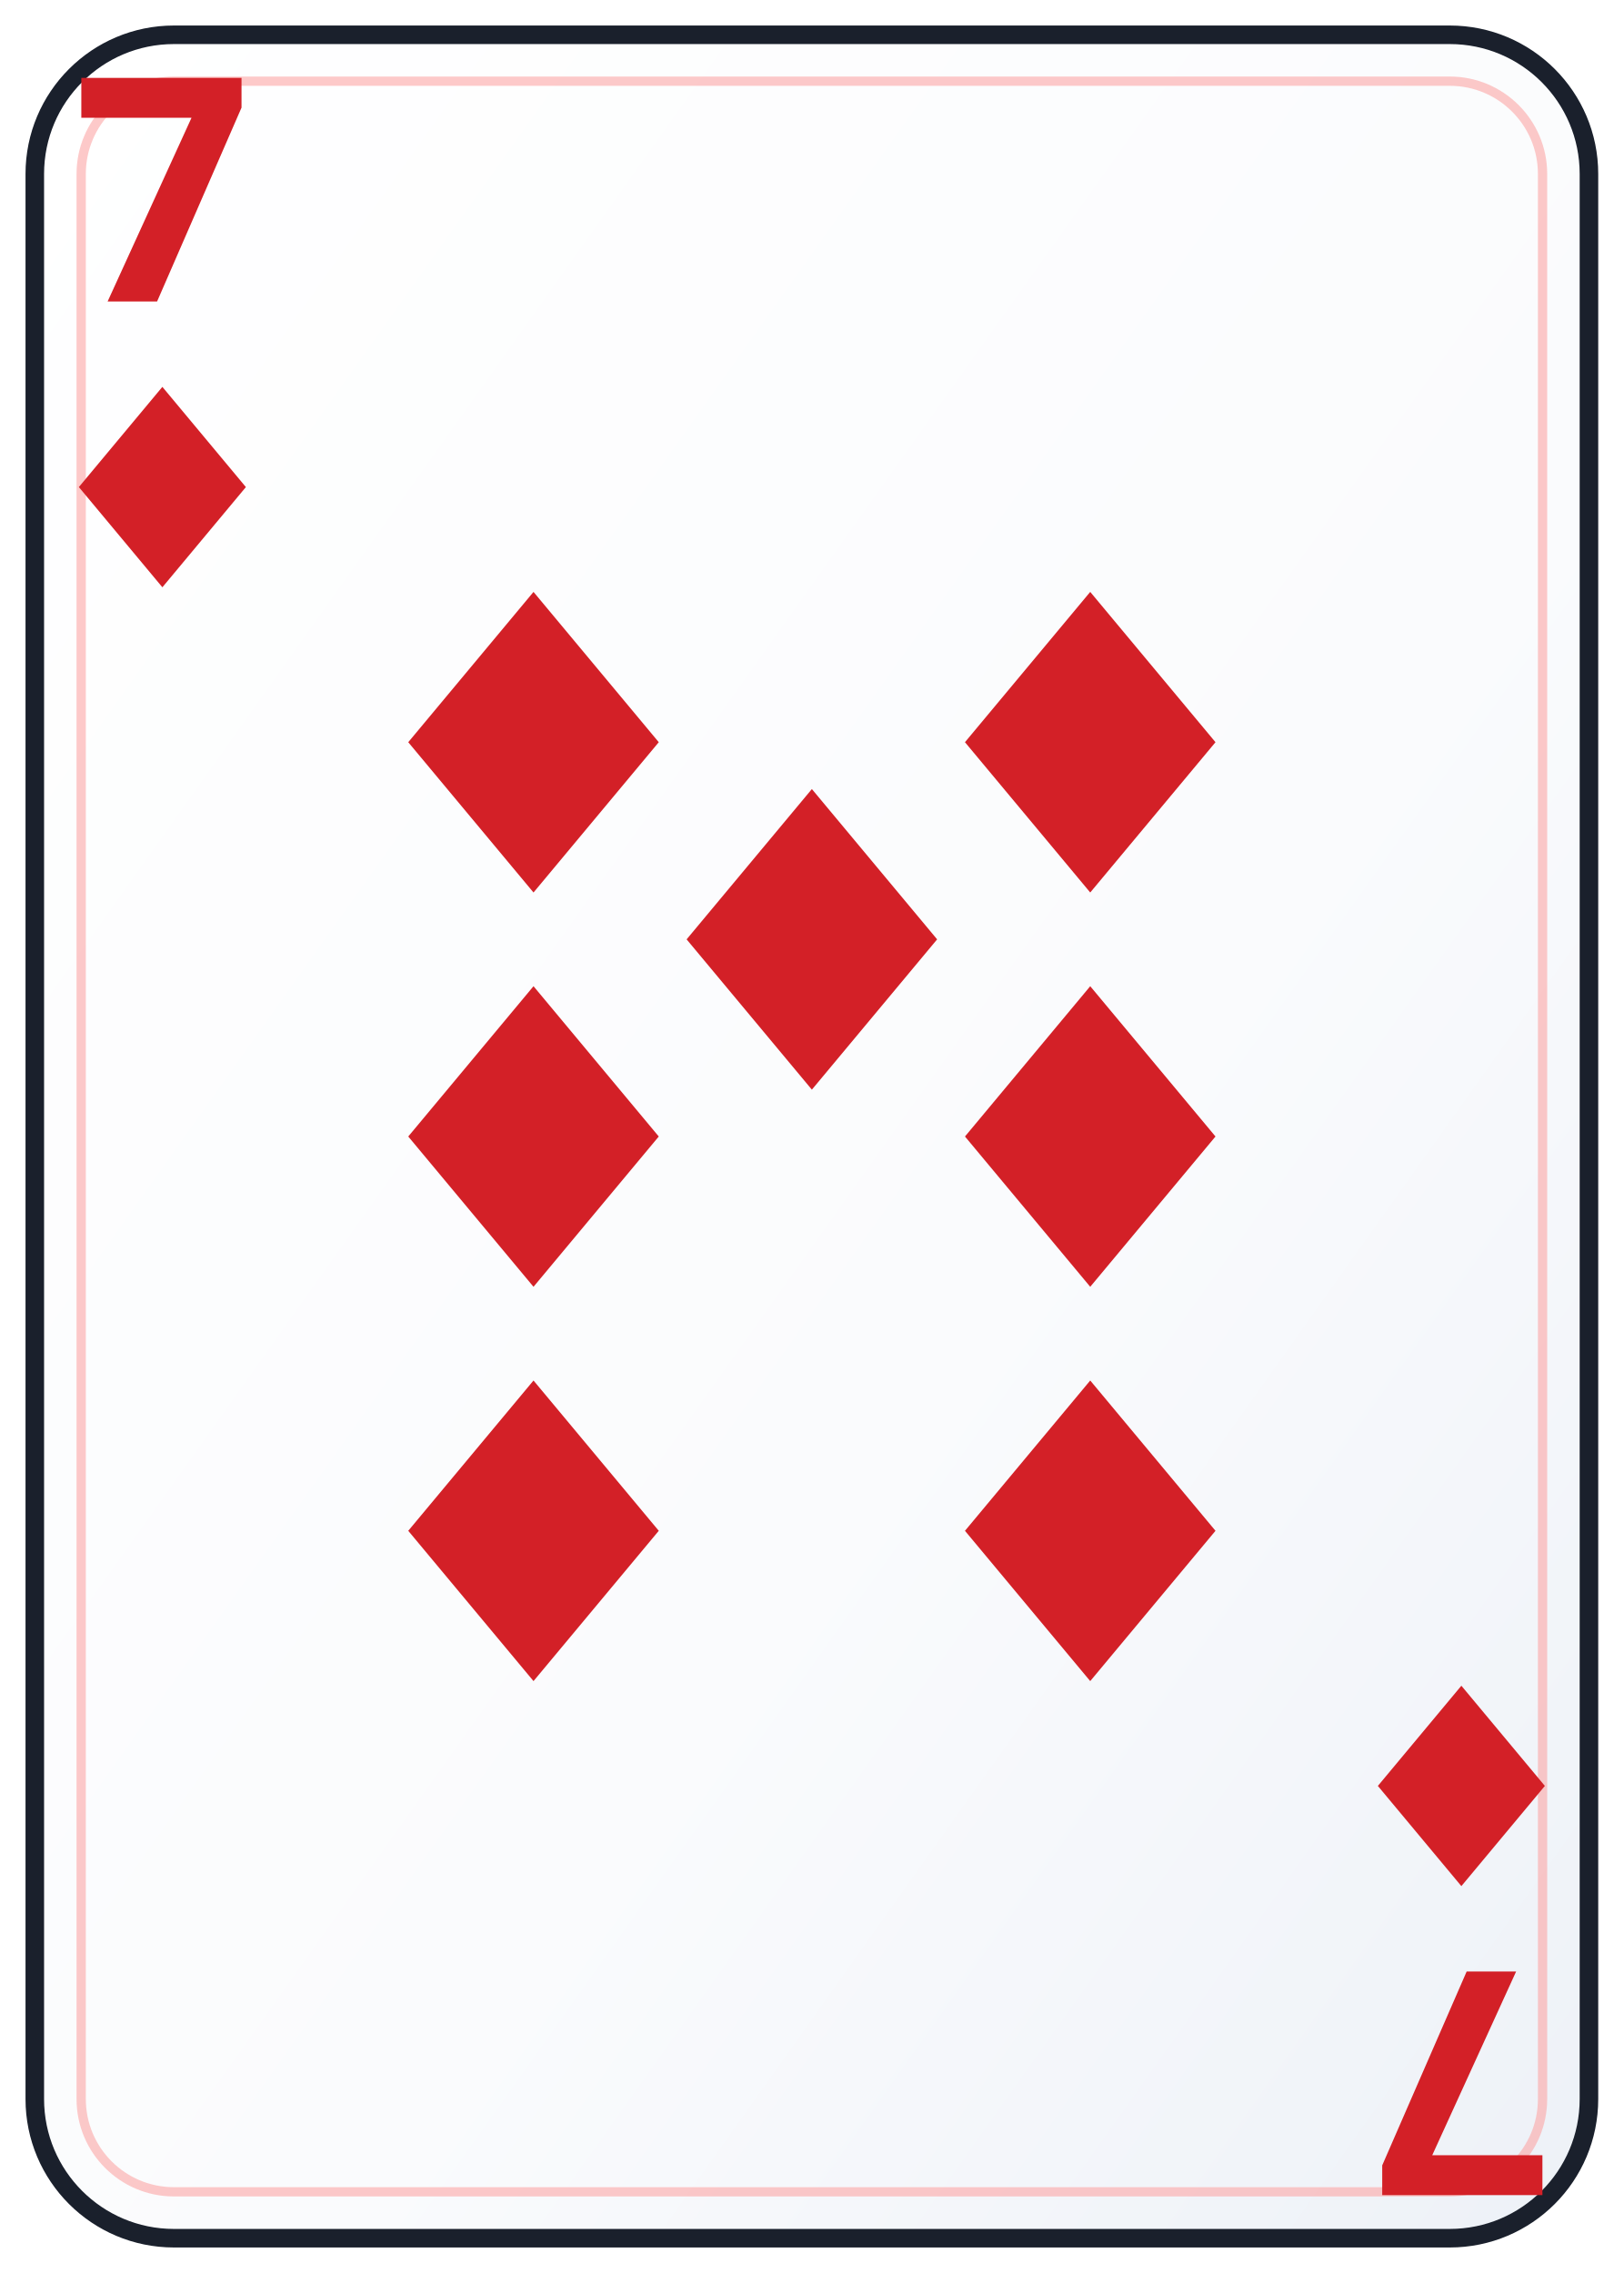
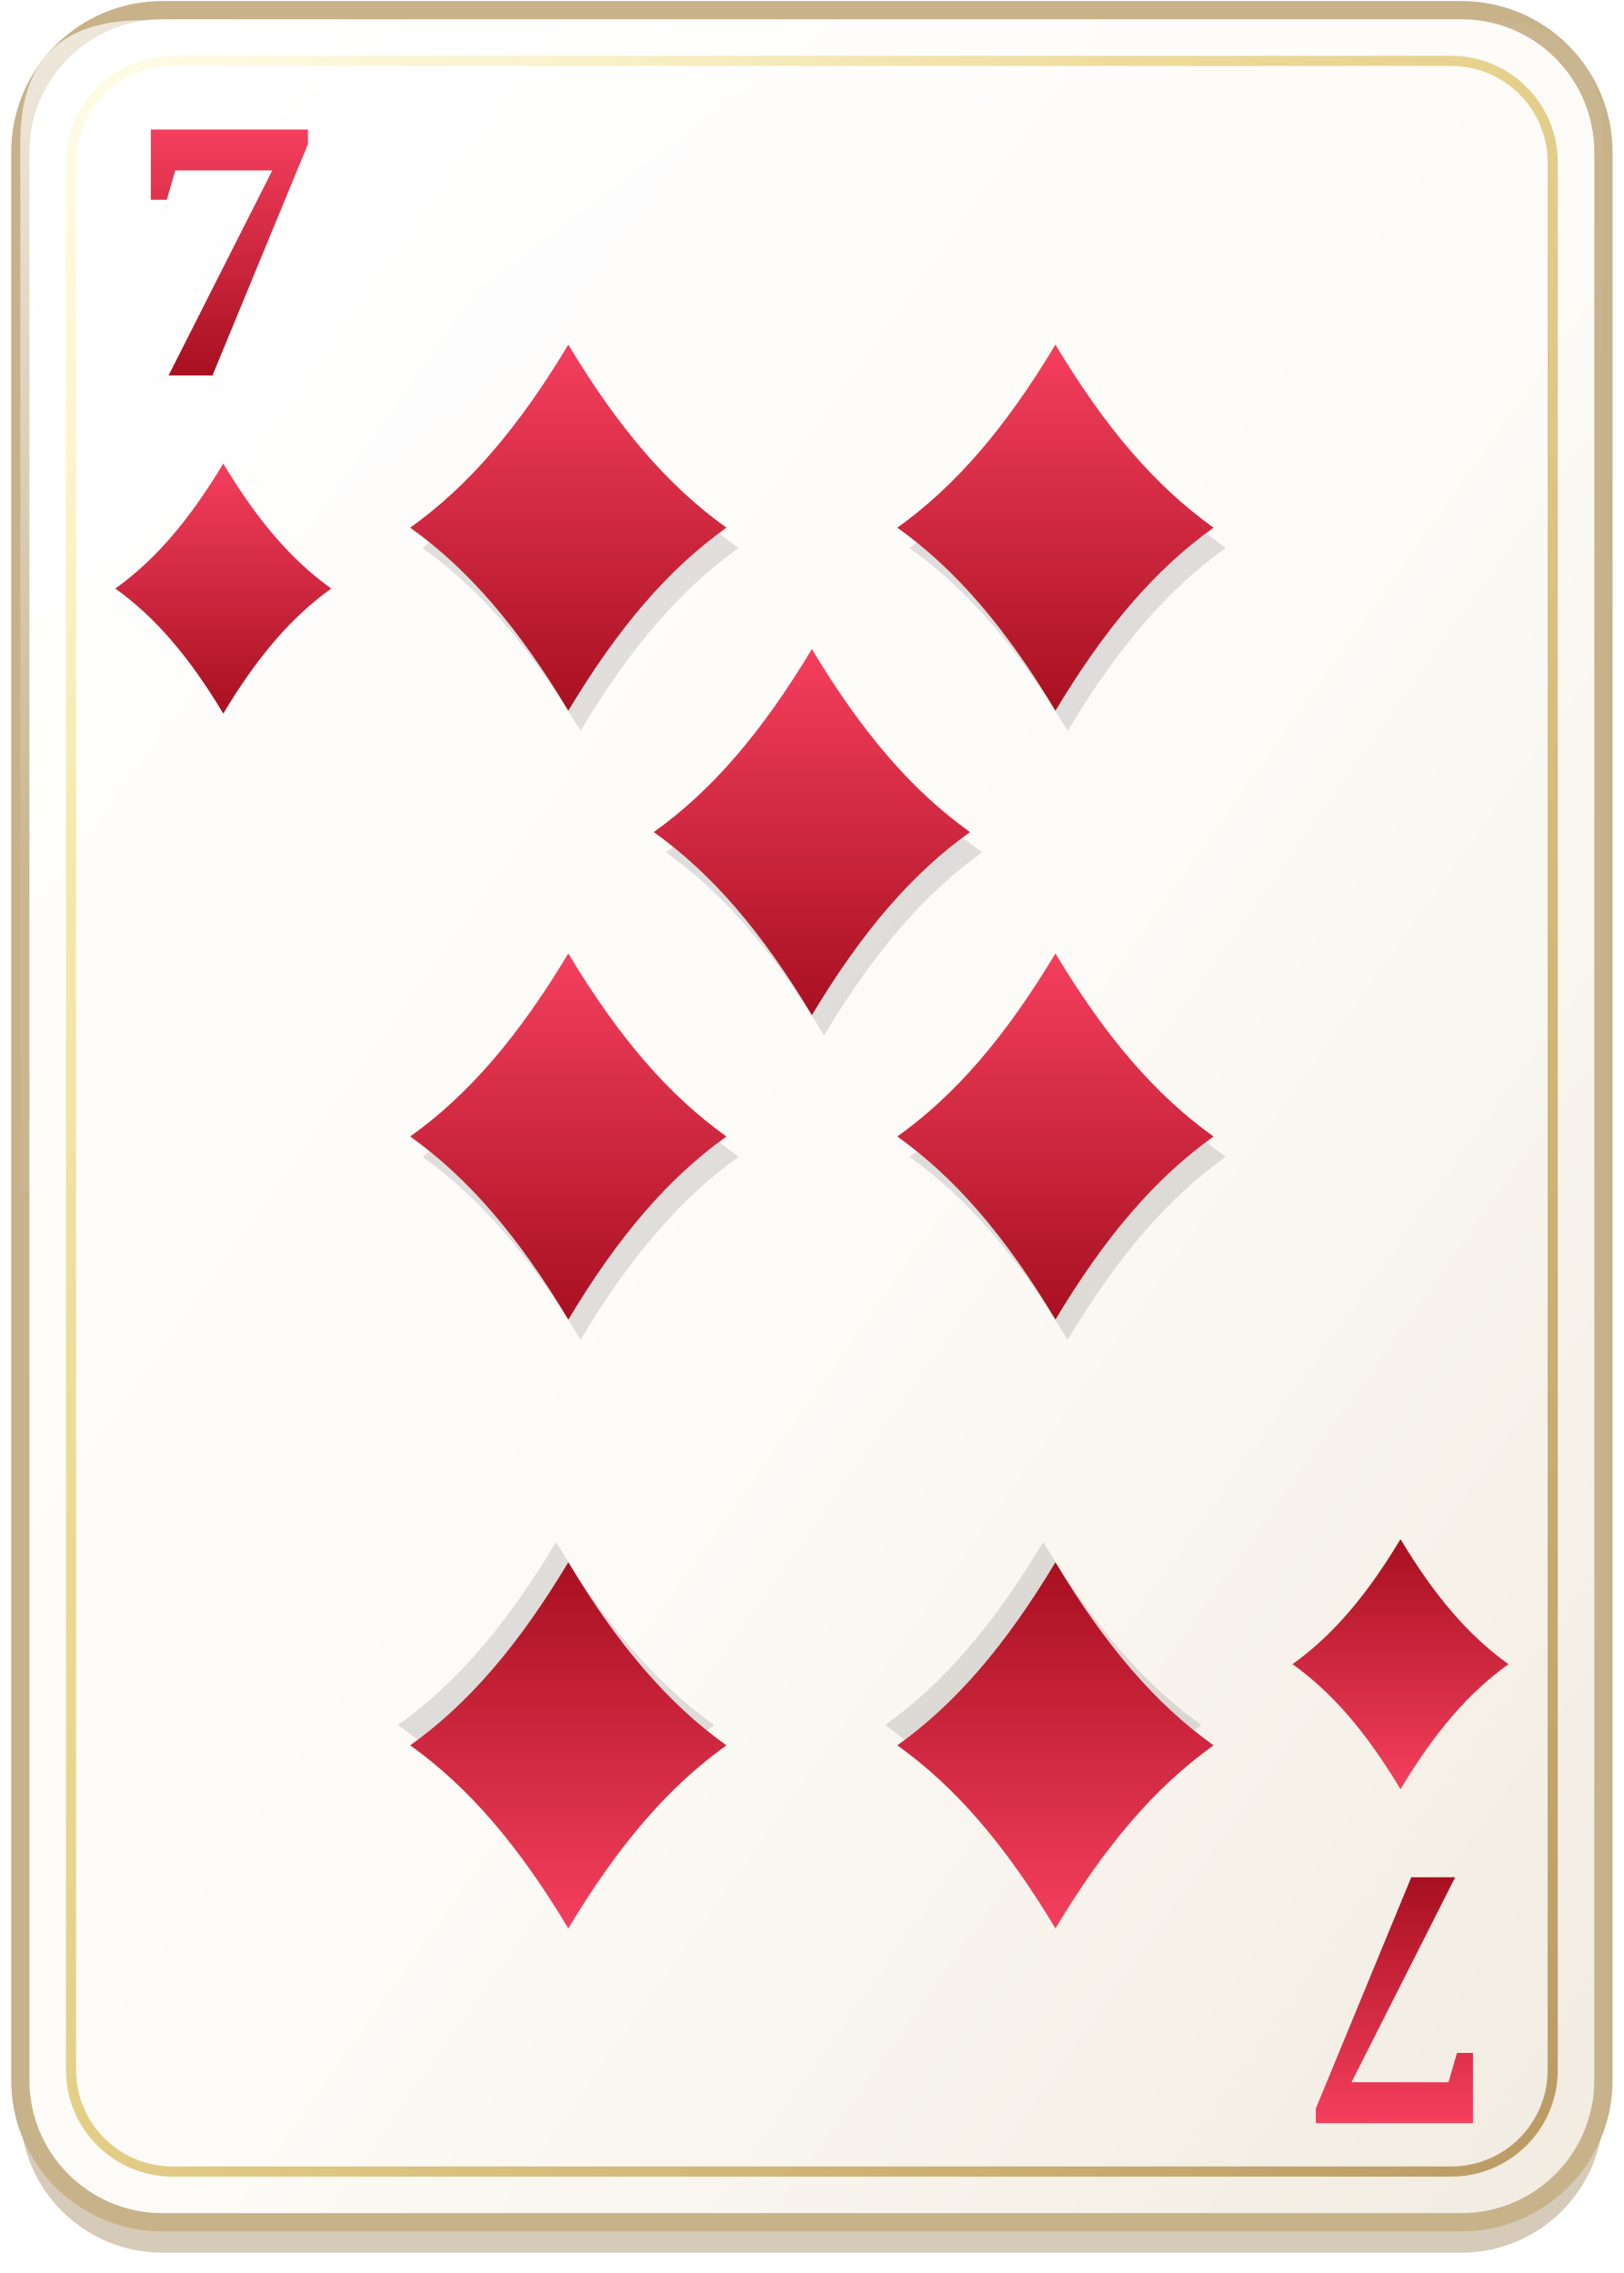
- <svg xmlns="http://www.w3.org/2000/svg" viewBox="0 0 140 196" width="140" height="196">
+ <svg xmlns="http://www.w3.org/2000/svg" viewBox="0 0 160 224" width="160" height="224">
  <defs>
-     <linearGradient id="cardBg" x1="0%" y1="0%" x2="100%" y2="100%">
+     <linearGradient id="cardFace" x1="0%" y1="0%" x2="100%" y2="100%">
      <stop offset="0%" stop-color="#ffffff" />
-       <stop offset="60%" stop-color="#fafbfd" />
-       <stop offset="100%" stop-color="#edf1f7" />
+       <stop offset="55%" stop-color="#fdfbf7" />
+       <stop offset="100%" stop-color="#f1ebe0" />
    </linearGradient>
+     <linearGradient id="gloss" x1="0%" y1="0%" x2="80%" y2="80%">
+       <stop offset="0%" stop-color="#ffffff" stop-opacity="0.72" />
+       <stop offset="45%" stop-color="#ffffff" stop-opacity="0.06" />
+       <stop offset="100%" stop-color="#ffffff" stop-opacity="0" />
+     </linearGradient>
+     <linearGradient id="goldGrad" x1="0%" y1="0%" x2="100%" y2="100%">
+       <stop offset="0%" stop-color="#fef08a" />
+       <stop offset="48%" stop-color="#d4af37" />
+       <stop offset="100%" stop-color="#92600a" />
+     </linearGradient>
+     <linearGradient id="suitGrad" x1="0%" y1="0%" x2="0%" y2="100%">
+       <stop offset="0%" stop-color="#f43f5e" />
+       <stop offset="100%" stop-color="#a81020" />
+     </linearGradient>
+     <radialGradient id="aceHalo" cx="50%" cy="50%" r="50%">
+       <stop offset="0%" stop-color="#fecdd3" stop-opacity="0.85" />
+       <stop offset="100%" stop-color="#ffffff" stop-opacity="0" />
+     </radialGradient>
  </defs>
-   <rect x="3" y="3" width="134" height="190" rx="12" fill="url(#cardBg)" stroke="#1a202c" stroke-width="1.6" />
-   <rect x="7" y="7" width="126" height="182" rx="8" fill="none" stroke="#fca5a5" stroke-width="0.8" opacity="0.6" />
-   <g transform="translate(14, 26)">
-     <text x="0" y="0" font-family="'Cinzel', 'Segoe UI', 'Helvetica Neue', serif" font-size="27" font-weight="800" text-anchor="middle" fill="#d32027">7</text>
-     <path d="M 0 -18 L 15 0 L 0 18 L -15 0 Z" fill="#d32027" transform="translate(0, 16) scale(0.48)" />
+   <rect x="2" y="2" width="156" height="220" rx="14" fill="#d6cbb8" />
+   <rect x="2" y="1" width="156" height="218" rx="14" fill="url(#cardFace)" stroke="#c7b28a" stroke-width="1.8" />
+   <rect x="7" y="6" width="146" height="208" rx="10" fill="none" stroke="url(#goldGrad)" stroke-width="1" opacity="0.58" />
+   <path d="M 14 2 L 146 2 Q 158 2 158 14 L 158 76 Q 75 56 2 118 L 2 14 Q 2 2 14 2 Z" fill="url(#gloss)" />
+   <g transform="translate(22, 37)">
+     <text x="0" y="0" font-family="'Georgia', 'Times New Roman', 'Segoe UI', serif" font-size="37" font-weight="900" letter-spacing="0" text-anchor="middle" fill="url(#suitGrad)">7</text>
+     <path d="M 0 -22 C 6 -12, 12 -5, 19 0 C 12 5, 6 12, 0 22 C -6 12, -12 5, -19 0 C -12 -5, -6 -12, 0 -22 Z" fill="url(#suitGrad)" transform="translate(0, 21) scale(0.56)" />
  </g>
-   <path d="M 0 -18 L 15 0 L 0 18 L -15 0 Z" fill="#d32027" transform="translate(46, 64) scale(0.72)" />
-   <path d="M 0 -18 L 15 0 L 0 18 L -15 0 Z" fill="#d32027" transform="translate(94, 64) scale(0.72)" />
-   <path d="M 0 -18 L 15 0 L 0 18 L -15 0 Z" fill="#d32027" transform="translate(70, 81) scale(0.72)" />
-   <path d="M 0 -18 L 15 0 L 0 18 L -15 0 Z" fill="#d32027" transform="translate(46, 98) scale(0.72)" />
-   <path d="M 0 -18 L 15 0 L 0 18 L -15 0 Z" fill="#d32027" transform="translate(94, 98) scale(0.72)" />
-   <path d="M 0 -18 L 15 0 L 0 18 L -15 0 Z" fill="#d32027" transform="translate(46, 132) scale(0.72)" />
-   <path d="M 0 -18 L 15 0 L 0 18 L -15 0 Z" fill="#d32027" transform="translate(94, 132) scale(0.72)" />
-   <g transform="translate(126, 170) rotate(180)">
-     <text x="0" y="0" font-family="'Cinzel', 'Segoe UI', 'Helvetica Neue', serif" font-size="27" font-weight="800" text-anchor="middle" fill="#d32027">7</text>
-     <path d="M 0 -18 L 15 0 L 0 18 L -15 0 Z" fill="#d32027" transform="translate(0, 16) scale(0.48)" />
+   <g transform="translate(56, 52)">
+     <path d="M 0 -22 C 6 -12, 12 -5, 19 0 C 12 5, 6 12, 0 22 C -6 12, -12 5, -19 0 C -12 -5, -6 -12, 0 -22 Z" fill="rgba(0,0,0,0.12)" transform="translate(1.2, 2) scale(0.82)" />
+     <path d="M 0 -22 C 6 -12, 12 -5, 19 0 C 12 5, 6 12, 0 22 C -6 12, -12 5, -19 0 C -12 -5, -6 -12, 0 -22 Z" fill="url(#suitGrad)" transform="scale(0.82)" />
+   </g>
+   <g transform="translate(104, 52)">
+     <path d="M 0 -22 C 6 -12, 12 -5, 19 0 C 12 5, 6 12, 0 22 C -6 12, -12 5, -19 0 C -12 -5, -6 -12, 0 -22 Z" fill="rgba(0,0,0,0.12)" transform="translate(1.2, 2) scale(0.82)" />
+     <path d="M 0 -22 C 6 -12, 12 -5, 19 0 C 12 5, 6 12, 0 22 C -6 12, -12 5, -19 0 C -12 -5, -6 -12, 0 -22 Z" fill="url(#suitGrad)" transform="scale(0.82)" />
+   </g>
+   <g transform="translate(80, 82)">
+     <path d="M 0 -22 C 6 -12, 12 -5, 19 0 C 12 5, 6 12, 0 22 C -6 12, -12 5, -19 0 C -12 -5, -6 -12, 0 -22 Z" fill="rgba(0,0,0,0.12)" transform="translate(1.2, 2) scale(0.82)" />
+     <path d="M 0 -22 C 6 -12, 12 -5, 19 0 C 12 5, 6 12, 0 22 C -6 12, -12 5, -19 0 C -12 -5, -6 -12, 0 -22 Z" fill="url(#suitGrad)" transform="scale(0.82)" />
+   </g>
+   <g transform="translate(56, 112)">
+     <path d="M 0 -22 C 6 -12, 12 -5, 19 0 C 12 5, 6 12, 0 22 C -6 12, -12 5, -19 0 C -12 -5, -6 -12, 0 -22 Z" fill="rgba(0,0,0,0.12)" transform="translate(1.2, 2) scale(0.82)" />
+     <path d="M 0 -22 C 6 -12, 12 -5, 19 0 C 12 5, 6 12, 0 22 C -6 12, -12 5, -19 0 C -12 -5, -6 -12, 0 -22 Z" fill="url(#suitGrad)" transform="scale(0.82)" />
+   </g>
+   <g transform="translate(104, 112)">
+     <path d="M 0 -22 C 6 -12, 12 -5, 19 0 C 12 5, 6 12, 0 22 C -6 12, -12 5, -19 0 C -12 -5, -6 -12, 0 -22 Z" fill="rgba(0,0,0,0.12)" transform="translate(1.2, 2) scale(0.82)" />
+     <path d="M 0 -22 C 6 -12, 12 -5, 19 0 C 12 5, 6 12, 0 22 C -6 12, -12 5, -19 0 C -12 -5, -6 -12, 0 -22 Z" fill="url(#suitGrad)" transform="scale(0.82)" />
+   </g>
+   <g transform="translate(56, 172) rotate(180)">
+     <path d="M 0 -22 C 6 -12, 12 -5, 19 0 C 12 5, 6 12, 0 22 C -6 12, -12 5, -19 0 C -12 -5, -6 -12, 0 -22 Z" fill="rgba(0,0,0,0.12)" transform="translate(1.2, 2) scale(0.82)" />
+     <path d="M 0 -22 C 6 -12, 12 -5, 19 0 C 12 5, 6 12, 0 22 C -6 12, -12 5, -19 0 C -12 -5, -6 -12, 0 -22 Z" fill="url(#suitGrad)" transform="scale(0.82)" />
+   </g>
+   <g transform="translate(104, 172) rotate(180)">
+     <path d="M 0 -22 C 6 -12, 12 -5, 19 0 C 12 5, 6 12, 0 22 C -6 12, -12 5, -19 0 C -12 -5, -6 -12, 0 -22 Z" fill="rgba(0,0,0,0.12)" transform="translate(1.2, 2) scale(0.82)" />
+     <path d="M 0 -22 C 6 -12, 12 -5, 19 0 C 12 5, 6 12, 0 22 C -6 12, -12 5, -19 0 C -12 -5, -6 -12, 0 -22 Z" fill="url(#suitGrad)" transform="scale(0.82)" />
+   </g>
+   <g transform="translate(138, 185) rotate(180)">
+     <text x="0" y="0" font-family="'Georgia', 'Times New Roman', 'Segoe UI', serif" font-size="37" font-weight="900" letter-spacing="0" text-anchor="middle" fill="url(#suitGrad)">7</text>
+     <path d="M 0 -22 C 6 -12, 12 -5, 19 0 C 12 5, 6 12, 0 22 C -6 12, -12 5, -19 0 C -12 -5, -6 -12, 0 -22 Z" fill="url(#suitGrad)" transform="translate(0, 21) scale(0.56)" />
  </g>
</svg>
